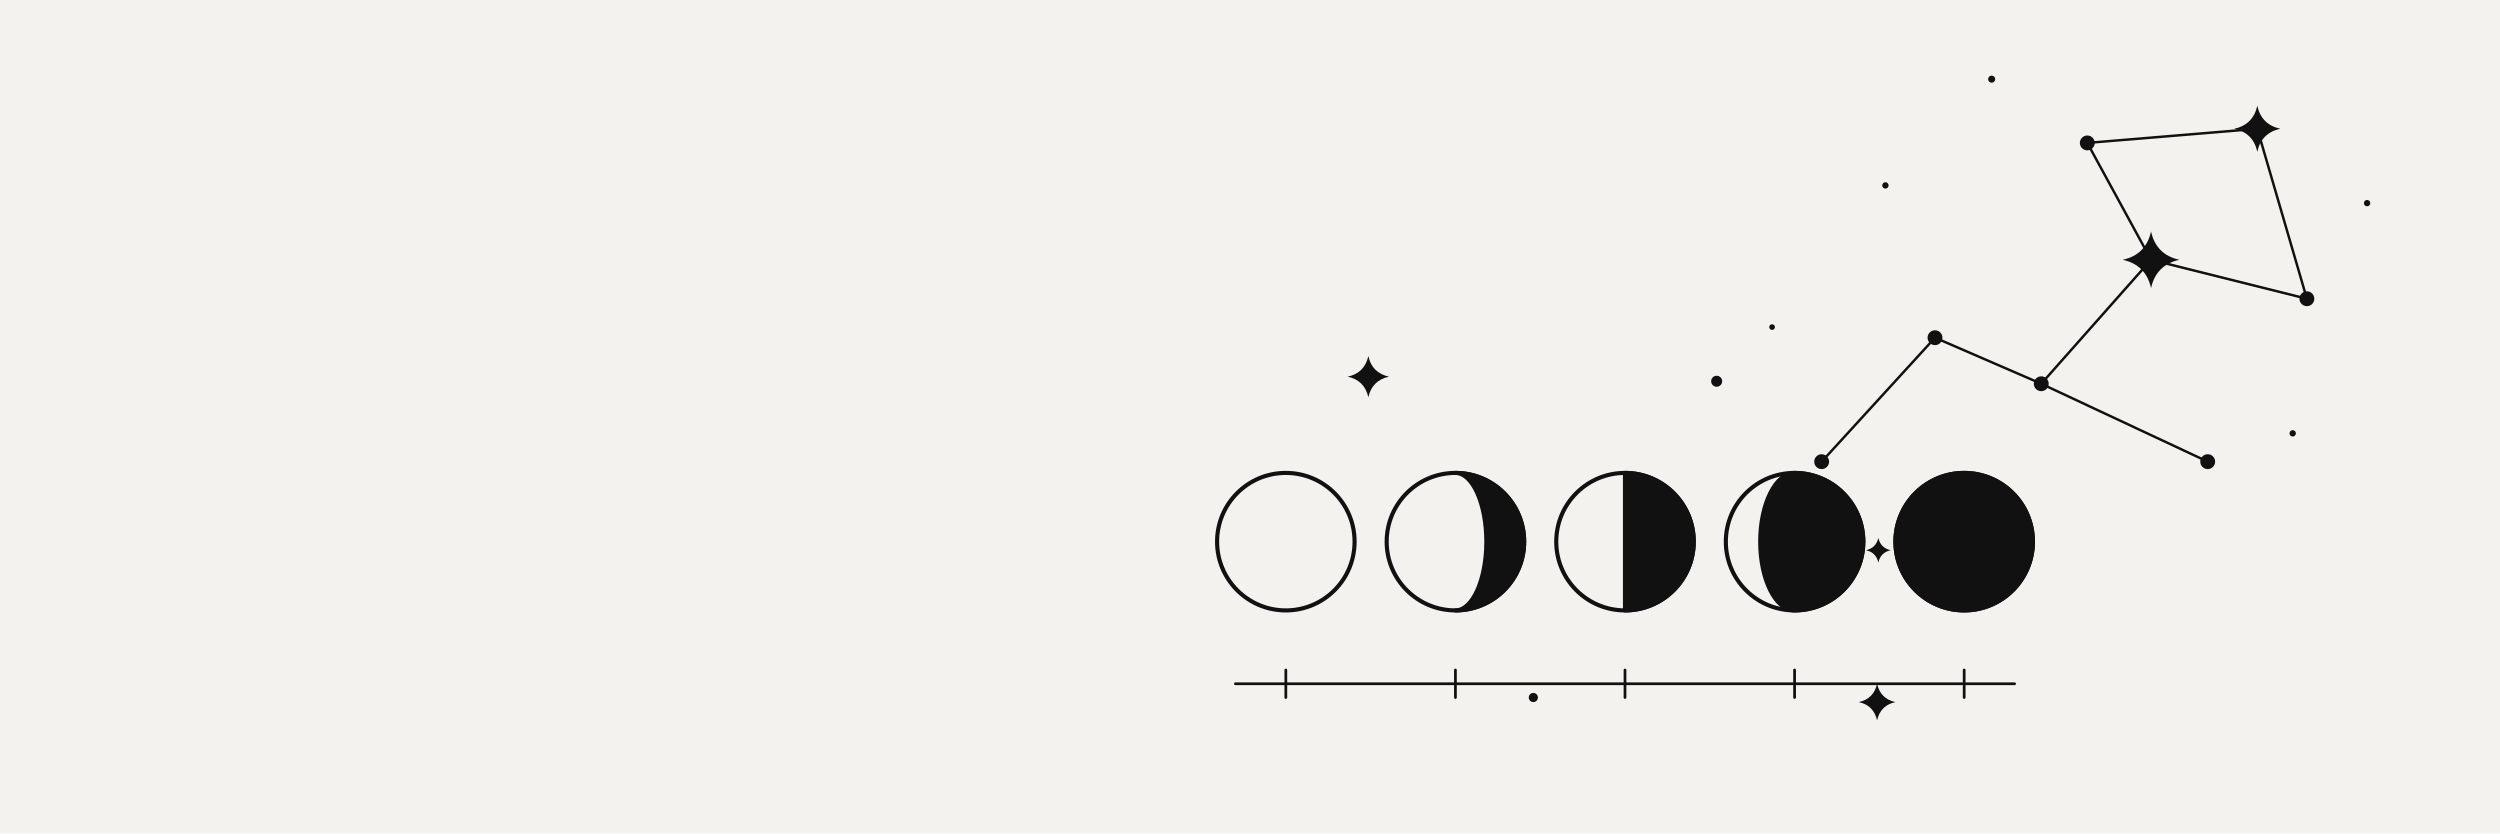
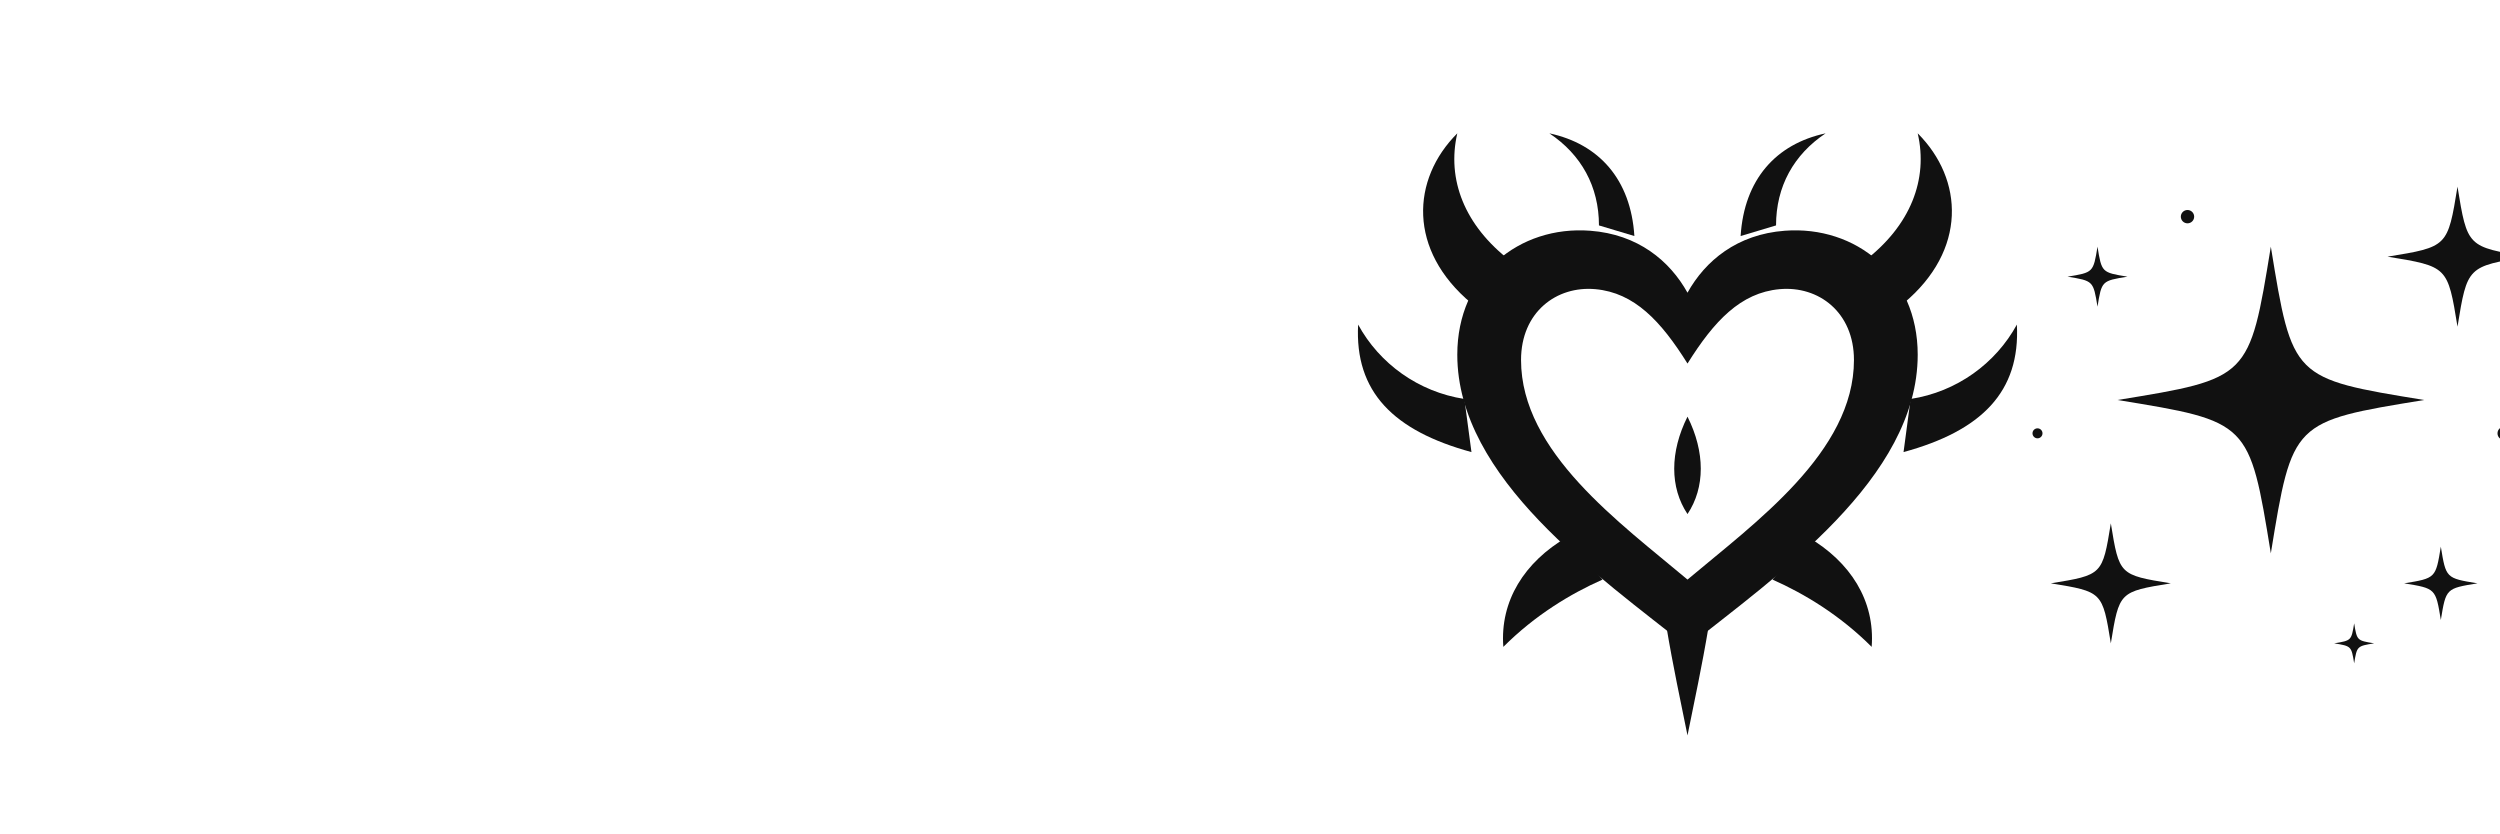
<svg xmlns="http://www.w3.org/2000/svg" viewBox="0 0 1200 400" width="1200" height="400">
-   <rect width="1200" height="400" fill="#f3f2ee" />
-   <g transform="translate(560 40) scale(1.1)">
-     <g fill="none" stroke="#111111" stroke-width="1.8" stroke-linecap="round" stroke-linejoin="round">
-       <circle cx="52" cy="200" r="30" />
-       <circle cx="126" cy="200" r="30" />
-       <circle cx="200" cy="200" r="30" />
-       <circle cx="274" cy="200" r="30" />
-       <circle cx="348" cy="200" r="30" />
-       <path d="M126 170 A 30 30 0 0 1 126 230 A 13.5 30 0 0 0 126 170 Z" fill="#111111" />
-       <path d="M200 170 A 30 30 0 0 1 200 230 Z" fill="#111111" />
-       <path d="M274 170 A 30 30 0 0 1 274 230 A 15 30 0 0 1 274 170 Z" fill="#111111" />
-       <circle cx="348" cy="200" r="30" fill="#111111" />
-       <path d="M30 262 L370 262" stroke-width="1.2" />
-       <path d="M52 256 L52 268" stroke-width="1.2" />
-       <path d="M126 256 L126 268" stroke-width="1.2" />
-       <path d="M200 256 L200 268" stroke-width="1.2" />
-       <path d="M274 256 L274 268" stroke-width="1.2" />
-       <path d="M348 256 L348 268" stroke-width="1.2" />
-       <path d="M88 119 Q 89.62 126.38 97 128 Q 89.62 129.62 88 137 Q 86.38 129.62 79 128 Q 86.38 126.38 88 119 Z" fill="#111111" stroke="none" />
-       <path d="M310 262 Q 311.44 268.56 318 270 Q 311.44 271.44 310 278 Q 308.56 271.44 302 270 Q 308.56 268.56 310 262 Z" fill="#111111" stroke="none" />
-       <circle cx="240" cy="130" r="2.4" fill="#111111" stroke="none" />
-       <circle cx="160" cy="268" r="2" fill="#111111" stroke="none" />
+   <g transform="translate(640 30) scale(0.85)">
+     <g fill="#111111" stroke="none" fill-rule="evenodd">
+       <path d="M200 330 C150 290 70 235 70 165 C70 120 105 92 145 95 C172 97 190 112 200 130 C210 112 228 97 255 95 C295 92 330 120 330 165 C330 235 250 290 200 330 Z M200 292 C162 260 106 220 106 168 C106 141 126 126 148 128 C170 130 185 146 200 170 C215 146 230 130 252 128 C274 126 294 141 294 168 C294 220 238 260 200 292 Z" />
+       <path d="M300 112 C326 92 336 66 330 40 C356 66 358 106 322 136 Z" />
+       <path d="M326 190 C352 186 374 170 386 148 C388 186 366 208 322 220 Z" />
+       <path d="M268 268 C292 282 306 304 304 330 C286 312 266 300 248 292 Z" />
+       <path d="M150 92 C150 70 140 52 122 40 C150 46 168 66 170 98 Z" />
+       <g transform="translate(400 0) scale(-1 1)">
+         <path d="M300 112 C326 92 336 66 330 40 C356 66 358 106 322 136 Z" />
+         <path d="M326 190 C352 186 374 170 386 148 C388 186 366 208 322 220 Z" />
+         <path d="M268 268 C292 282 306 304 304 330 C286 312 266 300 248 292 Z" />
+         <path d="M150 92 C150 70 140 52 122 40 C150 46 168 66 170 98 Z" />
+       </g>
+       <path d="M188 318 C192 342 196 360 200 380 C204 360 208 342 212 318 Z" />
+       <path d="M200 200 C190 220 190 240 200 255 C210 240 210 220 200 200 Z" />
    </g>
  </g>
-   <g transform="translate(820 -30) scale(0.85)">
-     <g fill="none" stroke="#111111" stroke-width="1.8" stroke-linecap="round" stroke-linejoin="round">
-       <path d="M64 296 L128 226" stroke-width="1.4" />
-       <path d="M128 226 L188 252" stroke-width="1.4" />
-       <path d="M188 252 L250 182" stroke-width="1.4" />
-       <path d="M250 182 L214 116" stroke-width="1.4" />
-       <path d="M214 116 L310 108" stroke-width="1.4" />
-       <path d="M250 182 L338 204" stroke-width="1.4" />
-       <path d="M188 252 L282 296" stroke-width="1.4" />
-       <path d="M310 108 L338 204" stroke-width="1.4" />
+   <g transform="translate(930 40) scale(0.8)">
+     <g fill="#111111" stroke="none" fill-rule="evenodd">
+       <path d="M200 98 C212.88 177.12 212.88 177.12 292 190 C212.88 202.88 212.88 202.88 200 282 C187.12 202.88 187.12 202.88 108 190 C187.12 177.12 187.12 177.12 200 98Z" />
+       <path d="M312 62 C317.88 98.12 317.88 98.12 354 104 C317.88 109.88 317.88 109.88 312 146 C306.12 109.88 306.12 109.88 270 104 C306.12 98.12 306.12 98.12 312 62Z" />
+       <path d="M104 264 C109.04 294.96 109.04 294.96 140 300 C109.04 305.04 109.04 305.04 104 336 C98.96 305.04 98.96 305.04 68 300 C98.96 294.96 98.96 294.96 104 264Z" />
+       <path d="M302 278 C305.08 296.92 305.08 296.92 324 300 C305.08 303.08 305.08 303.08 302 322 C298.92 303.08 298.92 303.08 280 300 C298.92 296.92 298.92 296.92 302 278Z" />
+       <path d="M96 98 C98.52 113.48 98.52 113.48 114 116 C98.52 118.52 98.52 118.52 96 134 C93.48 118.52 93.48 118.52 78 116 C93.48 113.48 93.48 113.48 96 98Z" />
+       <path d="M250 324 C251.68 334.32 251.68 334.32 262 336 C251.68 337.68 251.68 337.68 250 348 C248.32 337.68 248.32 337.68 238 336 C248.32 334.32 248.32 334.32 250 324Z" />
+       <circle cx="150" cy="80" r="4" />
+       <circle cx="340" cy="210" r="4" />
+       <circle cx="60" cy="210" r="3" />
    </g>
-     <circle cx="64" cy="296" r="4.2" fill="#111111" stroke="none" />
-     <circle cx="128" cy="226" r="4.2" fill="#111111" stroke="none" />
-     <circle cx="188" cy="252" r="4.2" fill="#111111" stroke="none" />
-     <circle cx="214" cy="116" r="4.2" fill="#111111" stroke="none" />
-     <circle cx="338" cy="204" r="4.2" fill="#111111" stroke="none" />
-     <circle cx="282" cy="296" r="4.2" fill="#111111" stroke="none" />
-     <path d="M250 166 Q 252.88 179.12 266 182 Q 252.88 184.88 250 198 Q 247.12 184.88 234 182 Q 247.12 179.12 250 166 Z" fill="#111111" stroke="none" />
-     <path d="M310 95 Q 312.34 105.66 323 108 Q 312.34 110.34 310 121 Q 307.66 110.34 297 108 Q 307.66 105.66 310 95 Z" fill="#111111" stroke="none" />
-     <circle cx="100" cy="140" r="1.8" fill="#111111" stroke="none" />
-     <circle cx="160" cy="80" r="2" fill="#111111" stroke="none" />
-     <circle cx="330" cy="280" r="1.8" fill="#111111" stroke="none" />
-     <circle cx="36" cy="220" r="1.6" fill="#111111" stroke="none" />
-     <circle cx="372" cy="150" r="1.8" fill="#111111" stroke="none" />
-     <path d="M96 339 Q 97.26 344.74 103 346 Q 97.26 347.26 96 353 Q 94.74 347.26 89 346 Q 94.74 344.74 96 339 Z" fill="#111111" stroke="none" />
  </g>
</svg>
